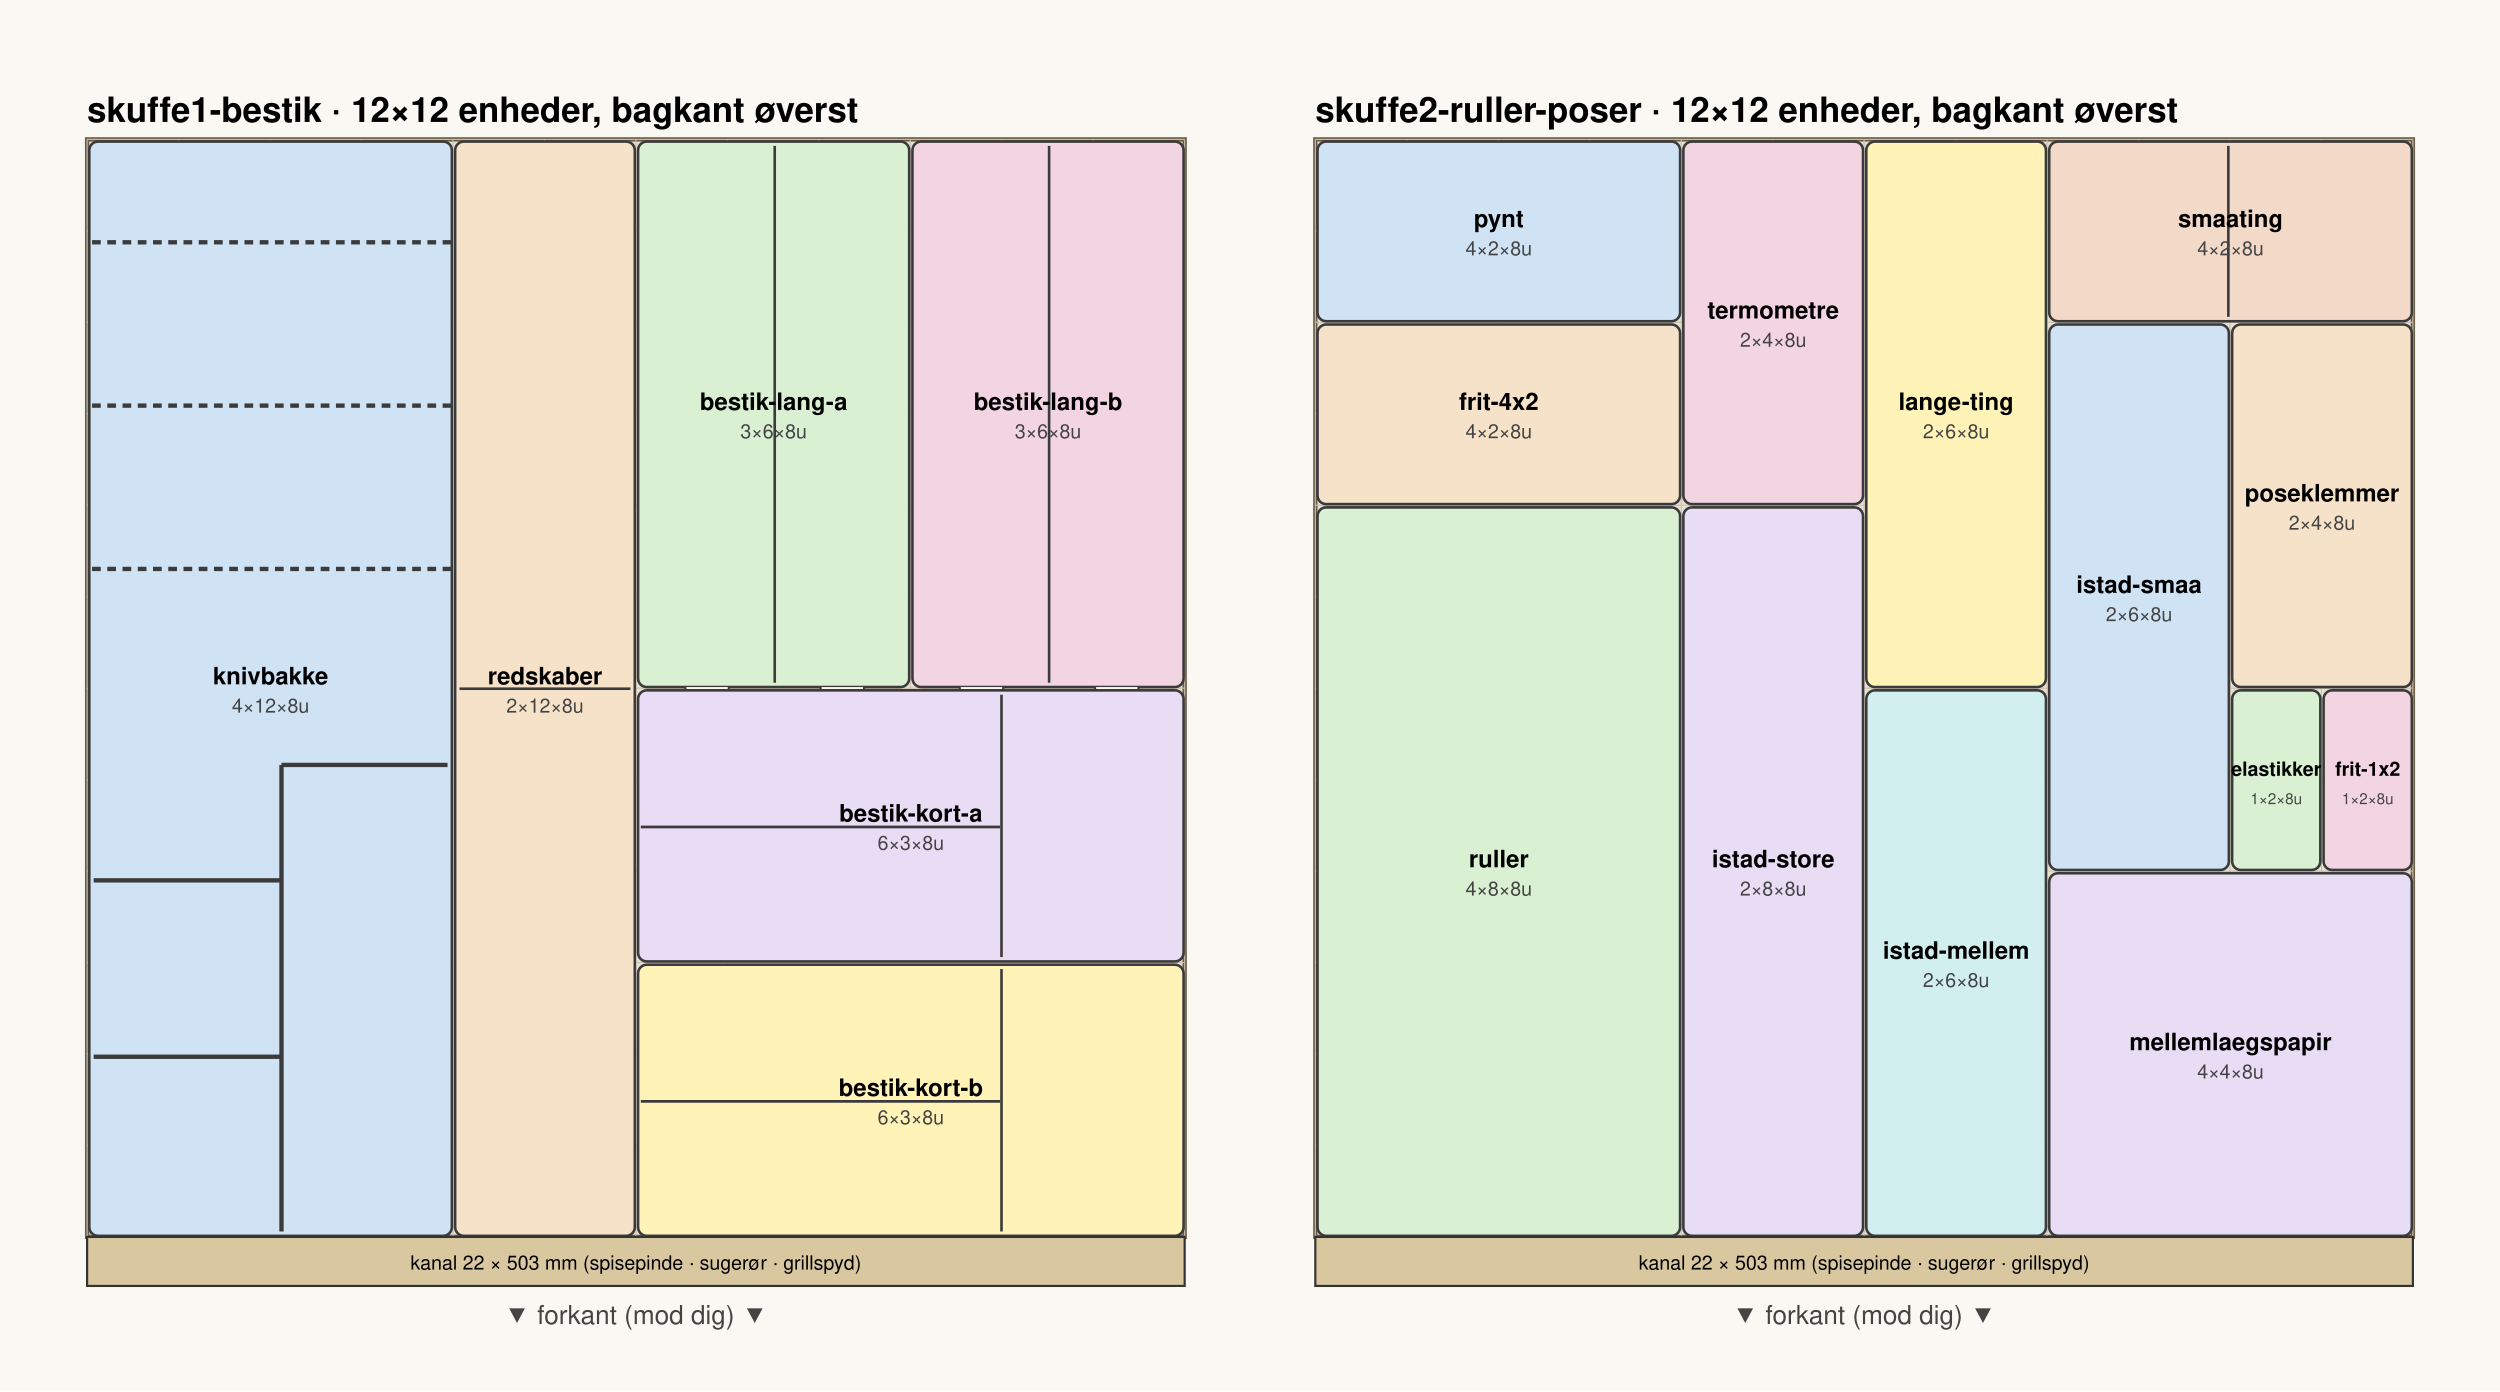
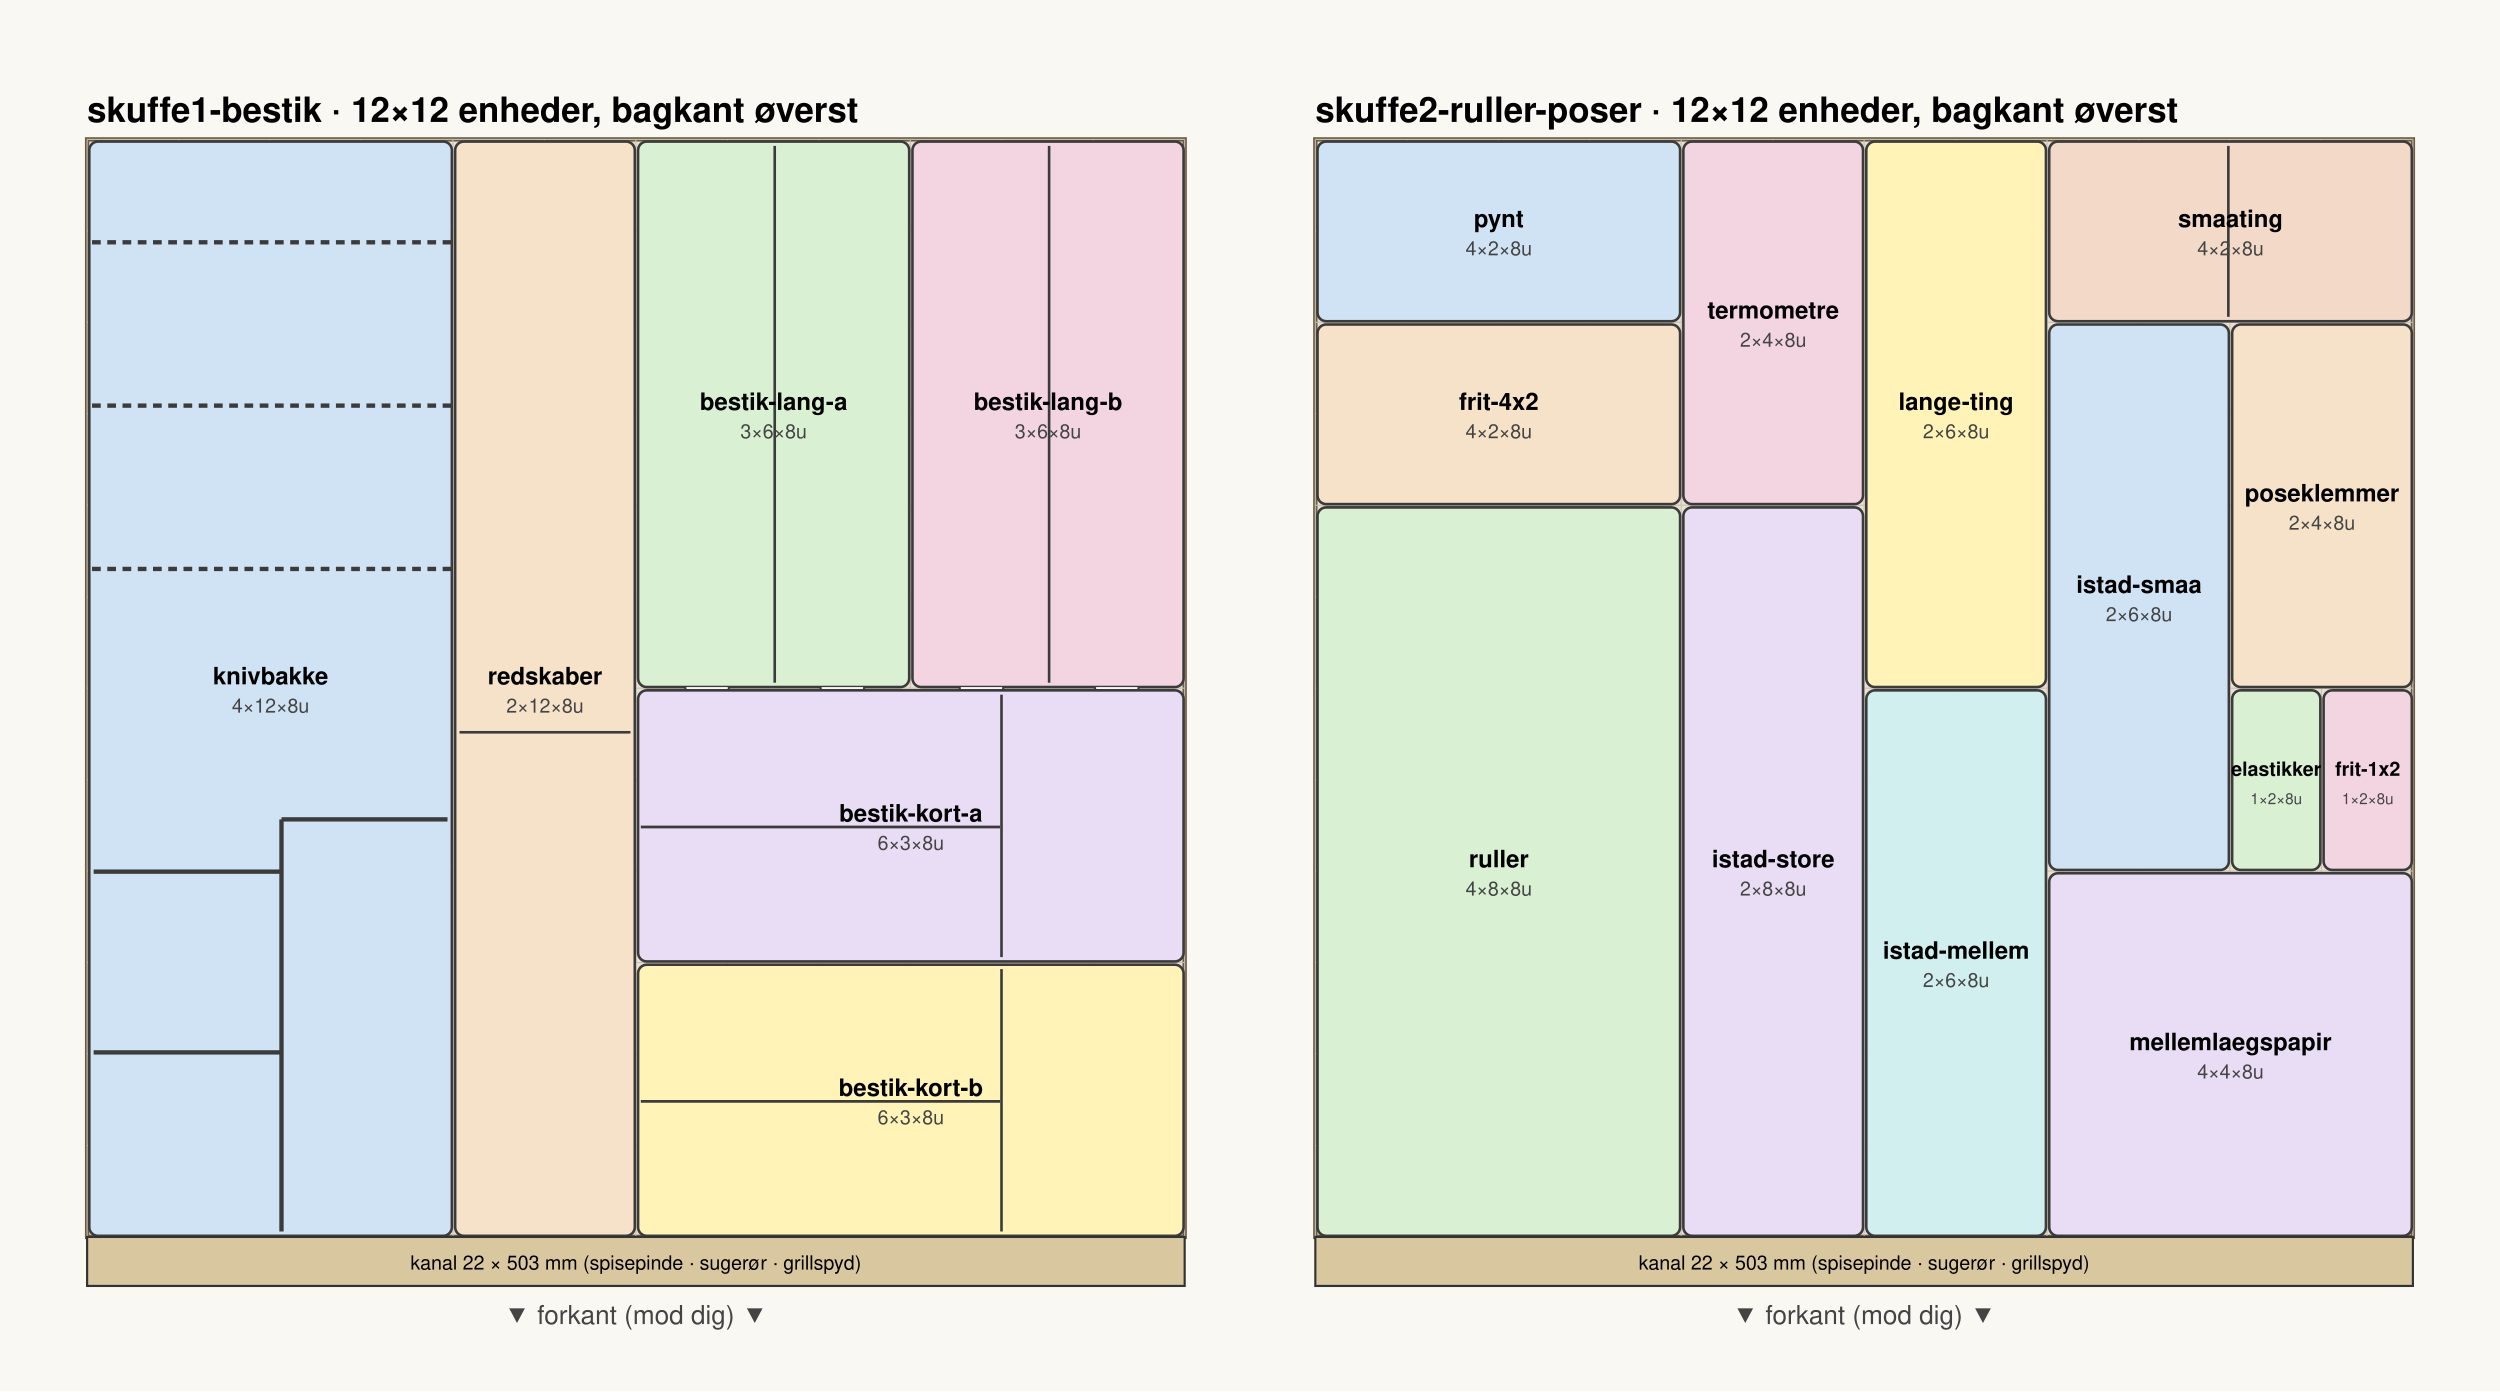
<svg xmlns="http://www.w3.org/2000/svg" width="1148.0" height="639.0" viewBox="0 0 1148.0 639.0" font-family="Helvetica, Arial, sans-serif">
  <rect width="100%" height="100%" fill="#faf8f3" />
  <text x="40.0" y="56" font-size="16" font-weight="bold">skuffe1-bestik  ·  12×12 enheder, bagkant øverst</text>
  <rect x="40.0" y="64" width="504.0" height="504.0" fill="#e8e1d3" stroke="#6b5d45" stroke-width="2" />
  <line x1="40.0" y1="64" x2="40.0" y2="568.0" stroke="#c9bfae" stroke-width="0.5" />
  <line x1="82.0" y1="64" x2="82.0" y2="568.0" stroke="#c9bfae" stroke-width="0.5" />
  <line x1="124.0" y1="64" x2="124.0" y2="568.0" stroke="#c9bfae" stroke-width="0.5" />
  <line x1="166.0" y1="64" x2="166.0" y2="568.0" stroke="#c9bfae" stroke-width="0.5" />
  <line x1="208.0" y1="64" x2="208.0" y2="568.0" stroke="#c9bfae" stroke-width="0.5" />
  <line x1="250.0" y1="64" x2="250.0" y2="568.0" stroke="#c9bfae" stroke-width="0.5" />
  <line x1="292.0" y1="64" x2="292.0" y2="568.0" stroke="#c9bfae" stroke-width="0.5" />
  <line x1="334.0" y1="64" x2="334.0" y2="568.0" stroke="#c9bfae" stroke-width="0.5" />
  <line x1="376.0" y1="64" x2="376.0" y2="568.0" stroke="#c9bfae" stroke-width="0.5" />
  <line x1="418.0" y1="64" x2="418.0" y2="568.0" stroke="#c9bfae" stroke-width="0.5" />
  <line x1="460.0" y1="64" x2="460.0" y2="568.0" stroke="#c9bfae" stroke-width="0.5" />
  <line x1="502.0" y1="64" x2="502.0" y2="568.0" stroke="#c9bfae" stroke-width="0.5" />
  <line x1="544.0" y1="64" x2="544.0" y2="568.0" stroke="#c9bfae" stroke-width="0.5" />
  <line x1="40.0" y1="64.0" x2="544.0" y2="64.0" stroke="#c9bfae" stroke-width="0.5" />
  <line x1="40.0" y1="106.0" x2="544.0" y2="106.0" stroke="#c9bfae" stroke-width="0.5" />
  <line x1="40.0" y1="148.0" x2="544.0" y2="148.0" stroke="#c9bfae" stroke-width="0.5" />
  <line x1="40.0" y1="190.0" x2="544.0" y2="190.0" stroke="#c9bfae" stroke-width="0.5" />
  <line x1="40.0" y1="232.0" x2="544.0" y2="232.0" stroke="#c9bfae" stroke-width="0.5" />
  <line x1="40.0" y1="274.0" x2="544.0" y2="274.0" stroke="#c9bfae" stroke-width="0.5" />
  <line x1="40.0" y1="316.0" x2="544.0" y2="316.0" stroke="#c9bfae" stroke-width="0.5" />
  <line x1="40.0" y1="358.0" x2="544.0" y2="358.0" stroke="#c9bfae" stroke-width="0.5" />
  <line x1="40.0" y1="400.0" x2="544.0" y2="400.0" stroke="#c9bfae" stroke-width="0.5" />
  <line x1="40.0" y1="442.0" x2="544.0" y2="442.0" stroke="#c9bfae" stroke-width="0.5" />
  <line x1="40.0" y1="484.0" x2="544.0" y2="484.0" stroke="#c9bfae" stroke-width="0.5" />
  <line x1="40.0" y1="526.0" x2="544.0" y2="526.0" stroke="#c9bfae" stroke-width="0.5" />
  <line x1="40.0" y1="568.0" x2="544.0" y2="568.0" stroke="#c9bfae" stroke-width="0.5" />
  <rect x="41.0" y="65.0" width="166.5" height="502.5" rx="4" fill="#cfe3f5" stroke="#3b3b3b" stroke-width="1.2" />
  <line x1="42.26" y1="111.26" x2="207.24" y2="111.26" stroke="#3b3b3b" stroke-width="2" stroke-dasharray="4 3" />
  <line x1="42.26" y1="186.26" x2="207.24" y2="186.26" stroke="#3b3b3b" stroke-width="2" stroke-dasharray="4 3" />
  <line x1="42.26" y1="261.26" x2="207.24" y2="261.26" stroke="#3b3b3b" stroke-width="2" stroke-dasharray="4 3" />
-   <line x1="129.26" y1="351.26" x2="129.26" y2="565.5" stroke="#3b3b3b" stroke-width="2" />
-   <line x1="129.26" y1="351.26" x2="205.5" y2="351.26" stroke="#3b3b3b" stroke-width="2" />
-   <line x1="43.0" y1="404.26" x2="129.26" y2="404.26" stroke="#3b3b3b" stroke-width="2" />
-   <line x1="43.0" y1="485.26" x2="129.26" y2="485.26" stroke="#3b3b3b" stroke-width="2" />
+   <line x1="129.26" y1="376.26" x2="129.26" y2="565.5" stroke="#3b3b3b" stroke-width="2" />
+   <line x1="129.26" y1="376.26" x2="205.5" y2="376.26" stroke="#3b3b3b" stroke-width="2" />
+   <line x1="43.0" y1="400.26" x2="129.26" y2="400.26" stroke="#3b3b3b" stroke-width="2" />
+   <line x1="43.0" y1="483.26" x2="129.26" y2="483.26" stroke="#3b3b3b" stroke-width="2" />
  <text x="124.25" y="314.25" font-size="11" text-anchor="middle" font-weight="bold">knivbakke</text>
  <text x="124.25" y="327.25" font-size="9" text-anchor="middle" fill="#444">4×12×8u</text>
  <rect x="209.0" y="65.0" width="82.5" height="502.5" rx="4" fill="#f5e2c8" stroke="#3b3b3b" stroke-width="1.2" />
-   <line x1="211.0" y1="316.26" x2="289.5" y2="316.26" stroke="#3b3b3b" stroke-width="1.2" />
+   <line x1="211.0" y1="336.26" x2="289.5" y2="336.26" stroke="#3b3b3b" stroke-width="1.2" />
  <text x="250.25" y="314.25" font-size="11" text-anchor="middle" font-weight="bold">redskaber</text>
  <text x="250.25" y="327.25" font-size="9" text-anchor="middle" fill="#444">2×12×8u</text>
  <rect x="293.0" y="65.0" width="124.5" height="250.5" rx="4" fill="#d9f0d3" stroke="#3b3b3b" stroke-width="1.2" />
  <line x1="355.75" y1="67.0" x2="355.75" y2="313.5" stroke="#3b3b3b" stroke-width="1.2" />
  <path d="M 314.69 315.5 a 10 10 0 0 0 20 0" fill="#faf8f3" stroke="#3b3b3b" stroke-width="1" />
  <path d="M 376.81 315.5 a 10 10 0 0 0 20 0" fill="#faf8f3" stroke="#3b3b3b" stroke-width="1" />
  <text x="355.25" y="188.25" font-size="11" text-anchor="middle" font-weight="bold">bestik-lang-a</text>
  <text x="355.25" y="201.25" font-size="9" text-anchor="middle" fill="#444">3×6×8u</text>
  <rect x="419.0" y="65.0" width="124.5" height="250.5" rx="4" fill="#f3d4e1" stroke="#3b3b3b" stroke-width="1.2" />
  <line x1="481.75" y1="67.0" x2="481.75" y2="313.5" stroke="#3b3b3b" stroke-width="1.2" />
  <path d="M 440.69 315.5 a 10 10 0 0 0 20 0" fill="#faf8f3" stroke="#3b3b3b" stroke-width="1" />
  <path d="M 502.81 315.5 a 10 10 0 0 0 20 0" fill="#faf8f3" stroke="#3b3b3b" stroke-width="1" />
  <text x="481.25" y="188.25" font-size="11" text-anchor="middle" font-weight="bold">bestik-lang-b</text>
  <text x="481.25" y="201.25" font-size="9" text-anchor="middle" fill="#444">3×6×8u</text>
  <rect x="293.0" y="317.0" width="250.5" height="124.5" rx="4" fill="#e9dcf5" stroke="#3b3b3b" stroke-width="1.2" />
  <line x1="459.89" y1="319.0" x2="459.89" y2="439.5" stroke="#3b3b3b" stroke-width="1.2" />
  <rect x="294.26" y="379.12" width="165.0" height="1.26" fill="#3b3b3b" />
  <text x="418.25" y="377.25" font-size="11" text-anchor="middle" font-weight="bold">bestik-kort-a</text>
  <text x="418.25" y="390.25" font-size="9" text-anchor="middle" fill="#444">6×3×8u</text>
  <rect x="293.0" y="443.0" width="250.5" height="124.5" rx="4" fill="#fff3b8" stroke="#3b3b3b" stroke-width="1.2" />
  <line x1="459.89" y1="445.0" x2="459.89" y2="565.5" stroke="#3b3b3b" stroke-width="1.2" />
  <rect x="294.26" y="505.12" width="165.0" height="1.26" fill="#3b3b3b" />
  <text x="418.25" y="503.25" font-size="11" text-anchor="middle" font-weight="bold">bestik-kort-b</text>
  <text x="418.25" y="516.25" font-size="9" text-anchor="middle" fill="#444">6×3×8u</text>
  <rect x="40.0" y="568.0" width="504.0" height="22.5" fill="#d9c7a0" stroke="#333" stroke-width="1" />
  <text x="292.0" y="583.0" font-size="9" text-anchor="middle">kanal 22 × 503 mm (spisepinde · sugerør · grillspyd)</text>
  <text x="292.0" y="608.0" font-size="12" text-anchor="middle" fill="#444">▼ forkant (mod dig) ▼</text>
  <text x="604.0" y="56" font-size="16" font-weight="bold">skuffe2-ruller-poser  ·  12×12 enheder, bagkant øverst</text>
  <rect x="604.0" y="64" width="504.0" height="504.0" fill="#e8e1d3" stroke="#6b5d45" stroke-width="2" />
  <line x1="604.0" y1="64" x2="604.0" y2="568.0" stroke="#c9bfae" stroke-width="0.5" />
  <line x1="646.0" y1="64" x2="646.0" y2="568.0" stroke="#c9bfae" stroke-width="0.5" />
  <line x1="688.0" y1="64" x2="688.0" y2="568.0" stroke="#c9bfae" stroke-width="0.5" />
  <line x1="730.0" y1="64" x2="730.0" y2="568.0" stroke="#c9bfae" stroke-width="0.5" />
  <line x1="772.0" y1="64" x2="772.0" y2="568.0" stroke="#c9bfae" stroke-width="0.5" />
  <line x1="814.0" y1="64" x2="814.0" y2="568.0" stroke="#c9bfae" stroke-width="0.5" />
  <line x1="856.0" y1="64" x2="856.0" y2="568.0" stroke="#c9bfae" stroke-width="0.5" />
  <line x1="898.0" y1="64" x2="898.0" y2="568.0" stroke="#c9bfae" stroke-width="0.5" />
  <line x1="940.0" y1="64" x2="940.0" y2="568.0" stroke="#c9bfae" stroke-width="0.5" />
  <line x1="982.0" y1="64" x2="982.0" y2="568.0" stroke="#c9bfae" stroke-width="0.5" />
  <line x1="1024.0" y1="64" x2="1024.0" y2="568.0" stroke="#c9bfae" stroke-width="0.5" />
  <line x1="1066.0" y1="64" x2="1066.0" y2="568.0" stroke="#c9bfae" stroke-width="0.5" />
  <line x1="1108.0" y1="64" x2="1108.0" y2="568.0" stroke="#c9bfae" stroke-width="0.5" />
  <line x1="604.0" y1="64.0" x2="1108.0" y2="64.0" stroke="#c9bfae" stroke-width="0.5" />
  <line x1="604.0" y1="106.0" x2="1108.0" y2="106.0" stroke="#c9bfae" stroke-width="0.5" />
  <line x1="604.0" y1="148.0" x2="1108.0" y2="148.0" stroke="#c9bfae" stroke-width="0.5" />
  <line x1="604.0" y1="190.0" x2="1108.0" y2="190.0" stroke="#c9bfae" stroke-width="0.5" />
  <line x1="604.0" y1="232.0" x2="1108.0" y2="232.0" stroke="#c9bfae" stroke-width="0.5" />
  <line x1="604.0" y1="274.0" x2="1108.0" y2="274.0" stroke="#c9bfae" stroke-width="0.5" />
  <line x1="604.0" y1="316.0" x2="1108.0" y2="316.0" stroke="#c9bfae" stroke-width="0.5" />
  <line x1="604.0" y1="358.0" x2="1108.0" y2="358.0" stroke="#c9bfae" stroke-width="0.5" />
  <line x1="604.0" y1="400.0" x2="1108.0" y2="400.0" stroke="#c9bfae" stroke-width="0.5" />
  <line x1="604.0" y1="442.0" x2="1108.0" y2="442.0" stroke="#c9bfae" stroke-width="0.5" />
  <line x1="604.0" y1="484.0" x2="1108.0" y2="484.0" stroke="#c9bfae" stroke-width="0.5" />
  <line x1="604.0" y1="526.0" x2="1108.0" y2="526.0" stroke="#c9bfae" stroke-width="0.5" />
  <line x1="604.0" y1="568.0" x2="1108.0" y2="568.0" stroke="#c9bfae" stroke-width="0.5" />
  <rect x="605.0" y="65.0" width="166.5" height="82.5" rx="4" fill="#cfe3f5" stroke="#3b3b3b" stroke-width="1.2" />
  <text x="688.25" y="104.25" font-size="11" text-anchor="middle" font-weight="bold">pynt</text>
  <text x="688.25" y="117.25" font-size="9" text-anchor="middle" fill="#444">4×2×8u</text>
  <rect x="605.0" y="149.0" width="166.5" height="82.5" rx="4" fill="#f5e2c8" stroke="#3b3b3b" stroke-width="1.2" />
  <text x="688.25" y="188.25" font-size="11" text-anchor="middle" font-weight="bold">frit-4x2</text>
  <text x="688.25" y="201.25" font-size="9" text-anchor="middle" fill="#444">4×2×8u</text>
  <rect x="605.0" y="233.0" width="166.5" height="334.5" rx="4" fill="#d9f0d3" stroke="#3b3b3b" stroke-width="1.2" />
  <text x="688.25" y="398.25" font-size="11" text-anchor="middle" font-weight="bold">ruller</text>
  <text x="688.25" y="411.25" font-size="9" text-anchor="middle" fill="#444">4×8×8u</text>
  <rect x="773.0" y="65.0" width="82.5" height="166.5" rx="4" fill="#f3d4e1" stroke="#3b3b3b" stroke-width="1.2" />
  <text x="814.25" y="146.25" font-size="11" text-anchor="middle" font-weight="bold">termometre</text>
  <text x="814.25" y="159.25" font-size="9" text-anchor="middle" fill="#444">2×4×8u</text>
  <rect x="773.0" y="233.0" width="82.5" height="334.5" rx="4" fill="#e9dcf5" stroke="#3b3b3b" stroke-width="1.2" />
  <text x="814.25" y="398.25" font-size="11" text-anchor="middle" font-weight="bold">istad-store</text>
  <text x="814.25" y="411.25" font-size="9" text-anchor="middle" fill="#444">2×8×8u</text>
  <rect x="857.0" y="65.0" width="82.5" height="250.5" rx="4" fill="#fff3b8" stroke="#3b3b3b" stroke-width="1.2" />
  <text x="898.25" y="188.25" font-size="11" text-anchor="middle" font-weight="bold">lange-ting</text>
  <text x="898.25" y="201.25" font-size="9" text-anchor="middle" fill="#444">2×6×8u</text>
  <rect x="857.0" y="317.0" width="82.5" height="250.5" rx="4" fill="#d2eff0" stroke="#3b3b3b" stroke-width="1.2" />
  <text x="898.25" y="440.25" font-size="11" text-anchor="middle" font-weight="bold">istad-mellem</text>
  <text x="898.25" y="453.25" font-size="9" text-anchor="middle" fill="#444">2×6×8u</text>
  <rect x="941.0" y="65.0" width="166.5" height="82.5" rx="4" fill="#f2d9c8" stroke="#3b3b3b" stroke-width="1.2" />
  <line x1="1023.26" y1="67.0" x2="1023.26" y2="145.5" stroke="#3b3b3b" stroke-width="1.2" />
  <text x="1024.25" y="104.25" font-size="11" text-anchor="middle" font-weight="bold">smaating</text>
  <text x="1024.25" y="117.25" font-size="9" text-anchor="middle" fill="#444">4×2×8u</text>
  <rect x="941.0" y="149.0" width="82.5" height="250.5" rx="4" fill="#cfe3f5" stroke="#3b3b3b" stroke-width="1.2" />
  <text x="982.25" y="272.25" font-size="11" text-anchor="middle" font-weight="bold">istad-smaa</text>
  <text x="982.25" y="285.25" font-size="9" text-anchor="middle" fill="#444">2×6×8u</text>
  <rect x="1025.0" y="149.0" width="82.5" height="166.5" rx="4" fill="#f5e2c8" stroke="#3b3b3b" stroke-width="1.2" />
  <text x="1066.25" y="230.25" font-size="11" text-anchor="middle" font-weight="bold">poseklemmer</text>
  <text x="1066.25" y="243.25" font-size="9" text-anchor="middle" fill="#444">2×4×8u</text>
  <rect x="1025.0" y="317.0" width="40.5" height="82.5" rx="4" fill="#d9f0d3" stroke="#3b3b3b" stroke-width="1.2" />
  <text x="1045.25" y="356.25" font-size="9" text-anchor="middle" font-weight="bold">elastikker</text>
  <text x="1045.25" y="369.25" font-size="7" text-anchor="middle" fill="#444">1×2×8u</text>
  <rect x="1067.0" y="317.0" width="40.5" height="82.5" rx="4" fill="#f3d4e1" stroke="#3b3b3b" stroke-width="1.2" />
  <text x="1087.25" y="356.25" font-size="9" text-anchor="middle" font-weight="bold">frit-1x2</text>
  <text x="1087.25" y="369.25" font-size="7" text-anchor="middle" fill="#444">1×2×8u</text>
  <rect x="941.0" y="401.0" width="166.5" height="166.5" rx="4" fill="#e9dcf5" stroke="#3b3b3b" stroke-width="1.2" />
  <text x="1024.25" y="482.25" font-size="11" text-anchor="middle" font-weight="bold">mellemlaegspapir</text>
  <text x="1024.25" y="495.25" font-size="9" text-anchor="middle" fill="#444">4×4×8u</text>
  <rect x="604.0" y="568.0" width="504.0" height="22.5" fill="#d9c7a0" stroke="#333" stroke-width="1" />
  <text x="856.0" y="583.0" font-size="9" text-anchor="middle">kanal 22 × 503 mm (spisepinde · sugerør · grillspyd)</text>
  <text x="856.0" y="608.0" font-size="12" text-anchor="middle" fill="#444">▼ forkant (mod dig) ▼</text>
</svg>
